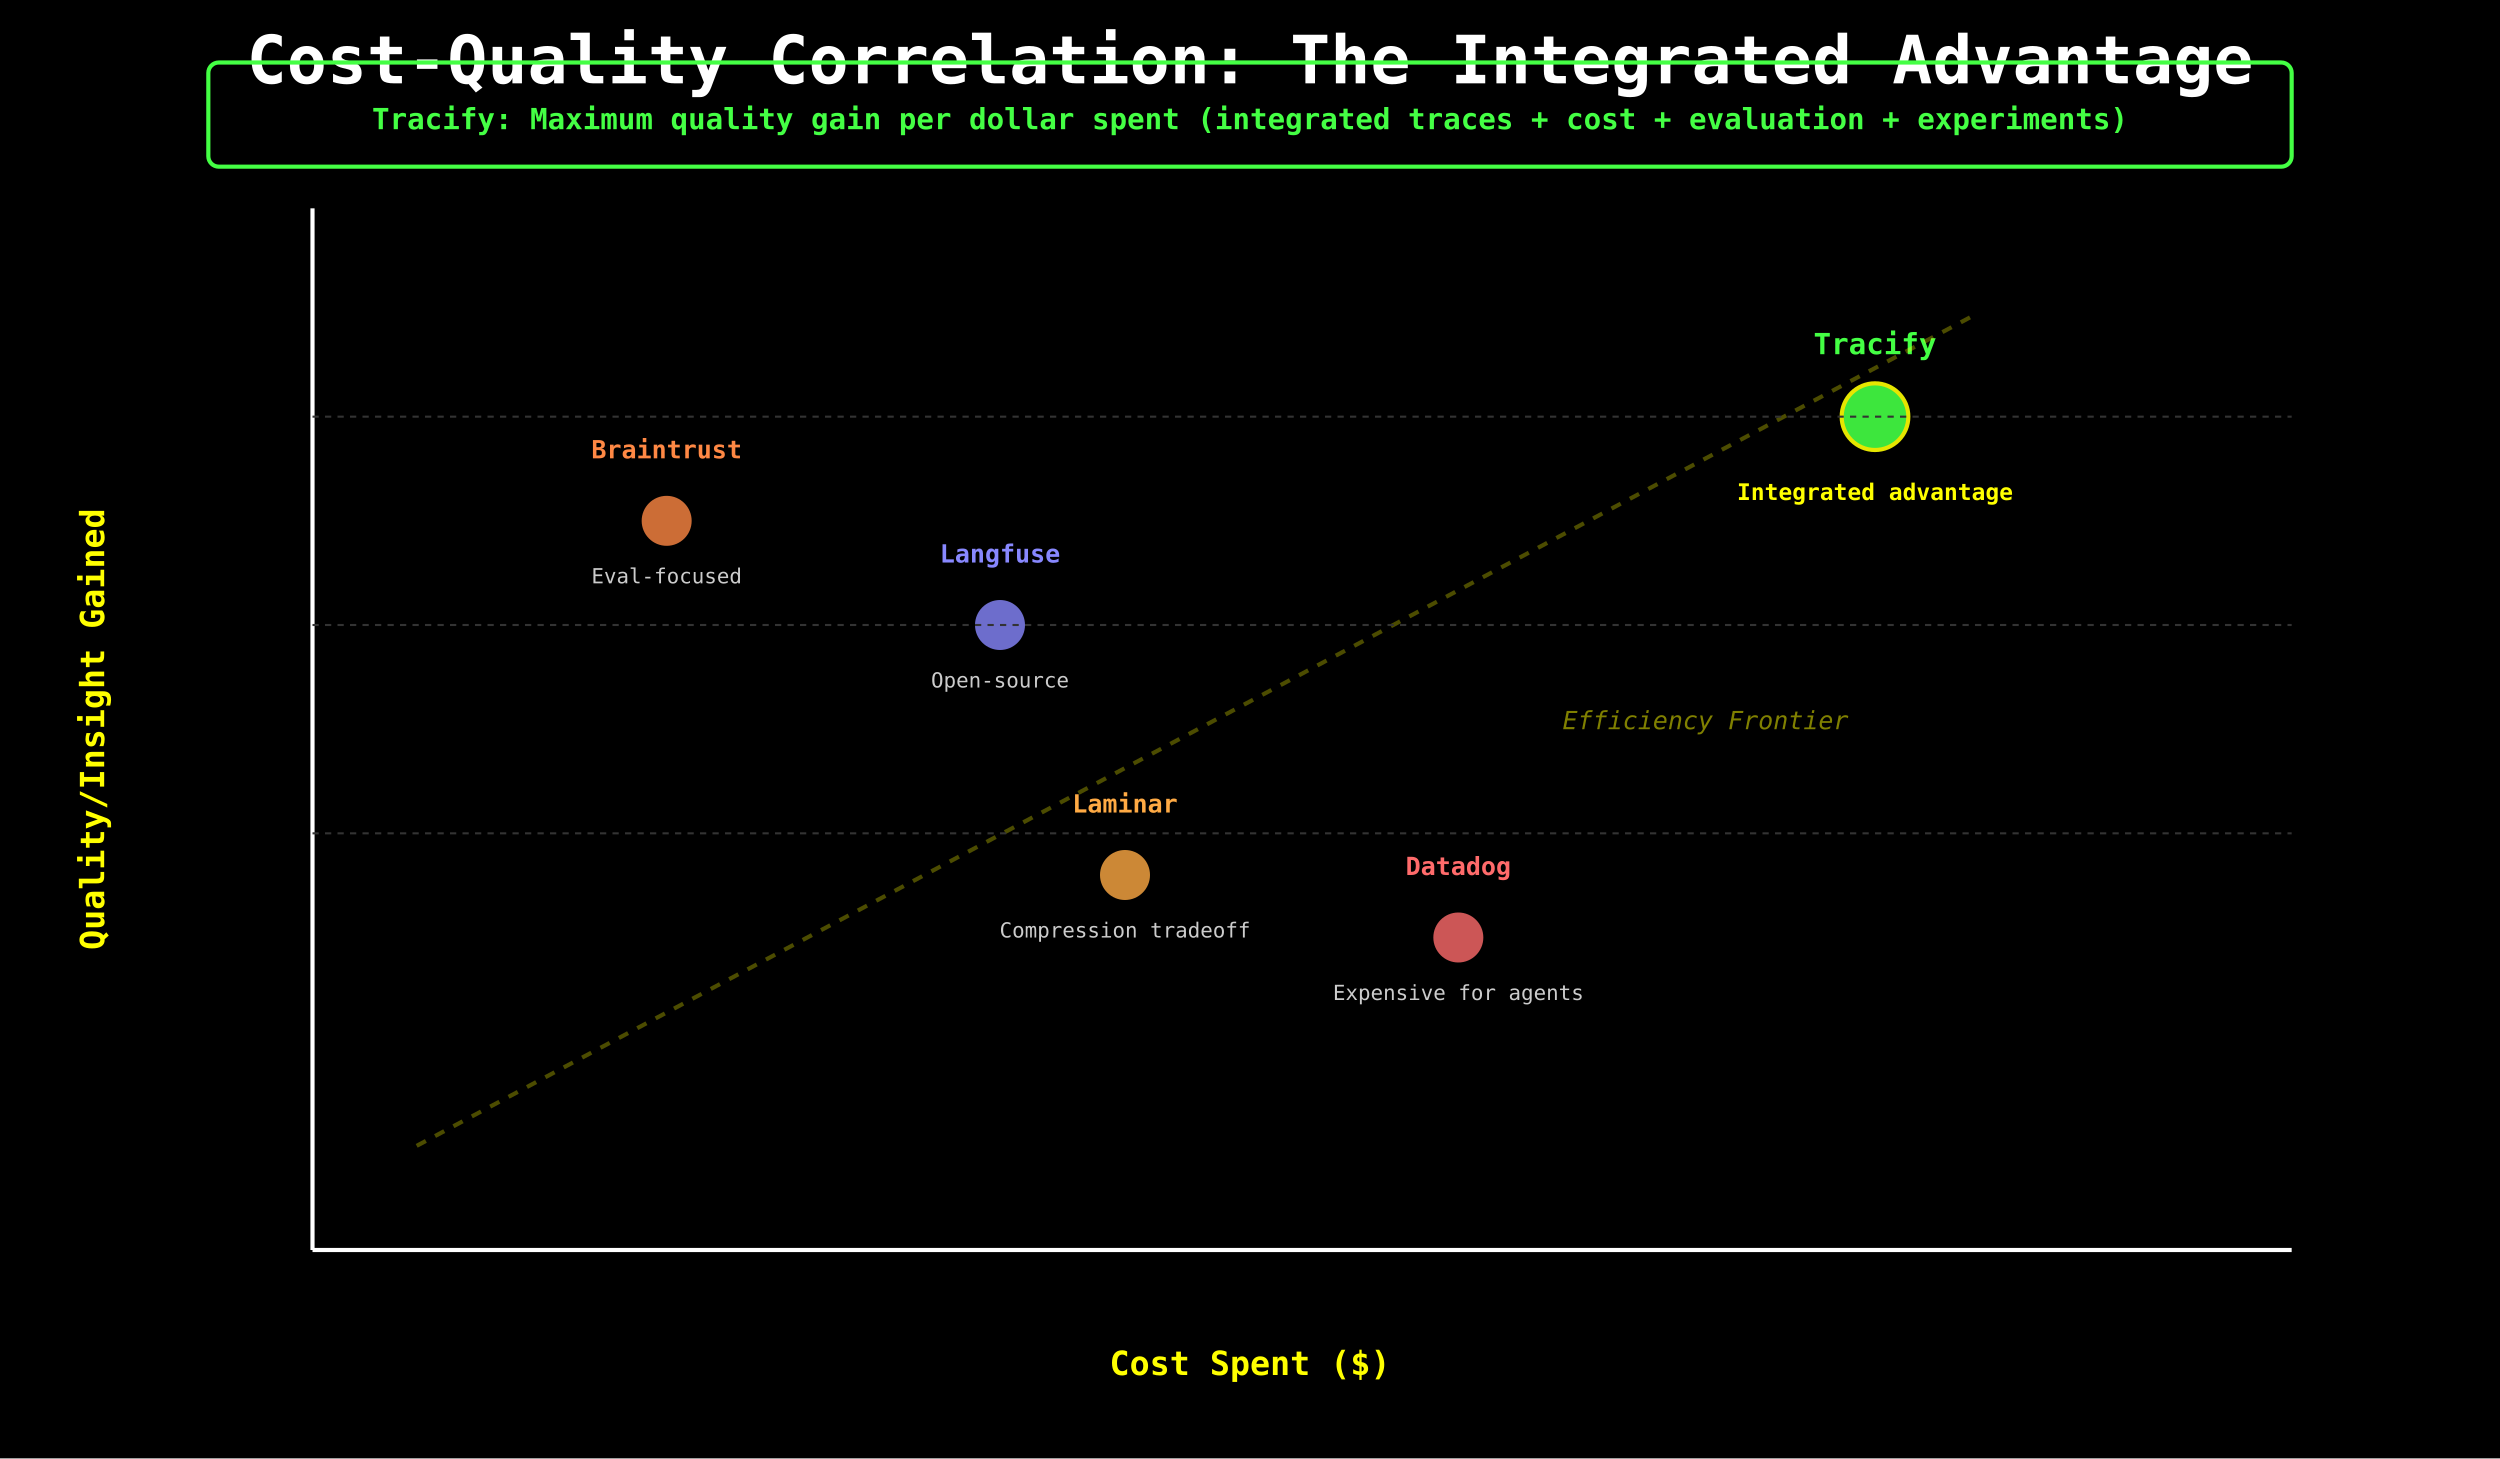
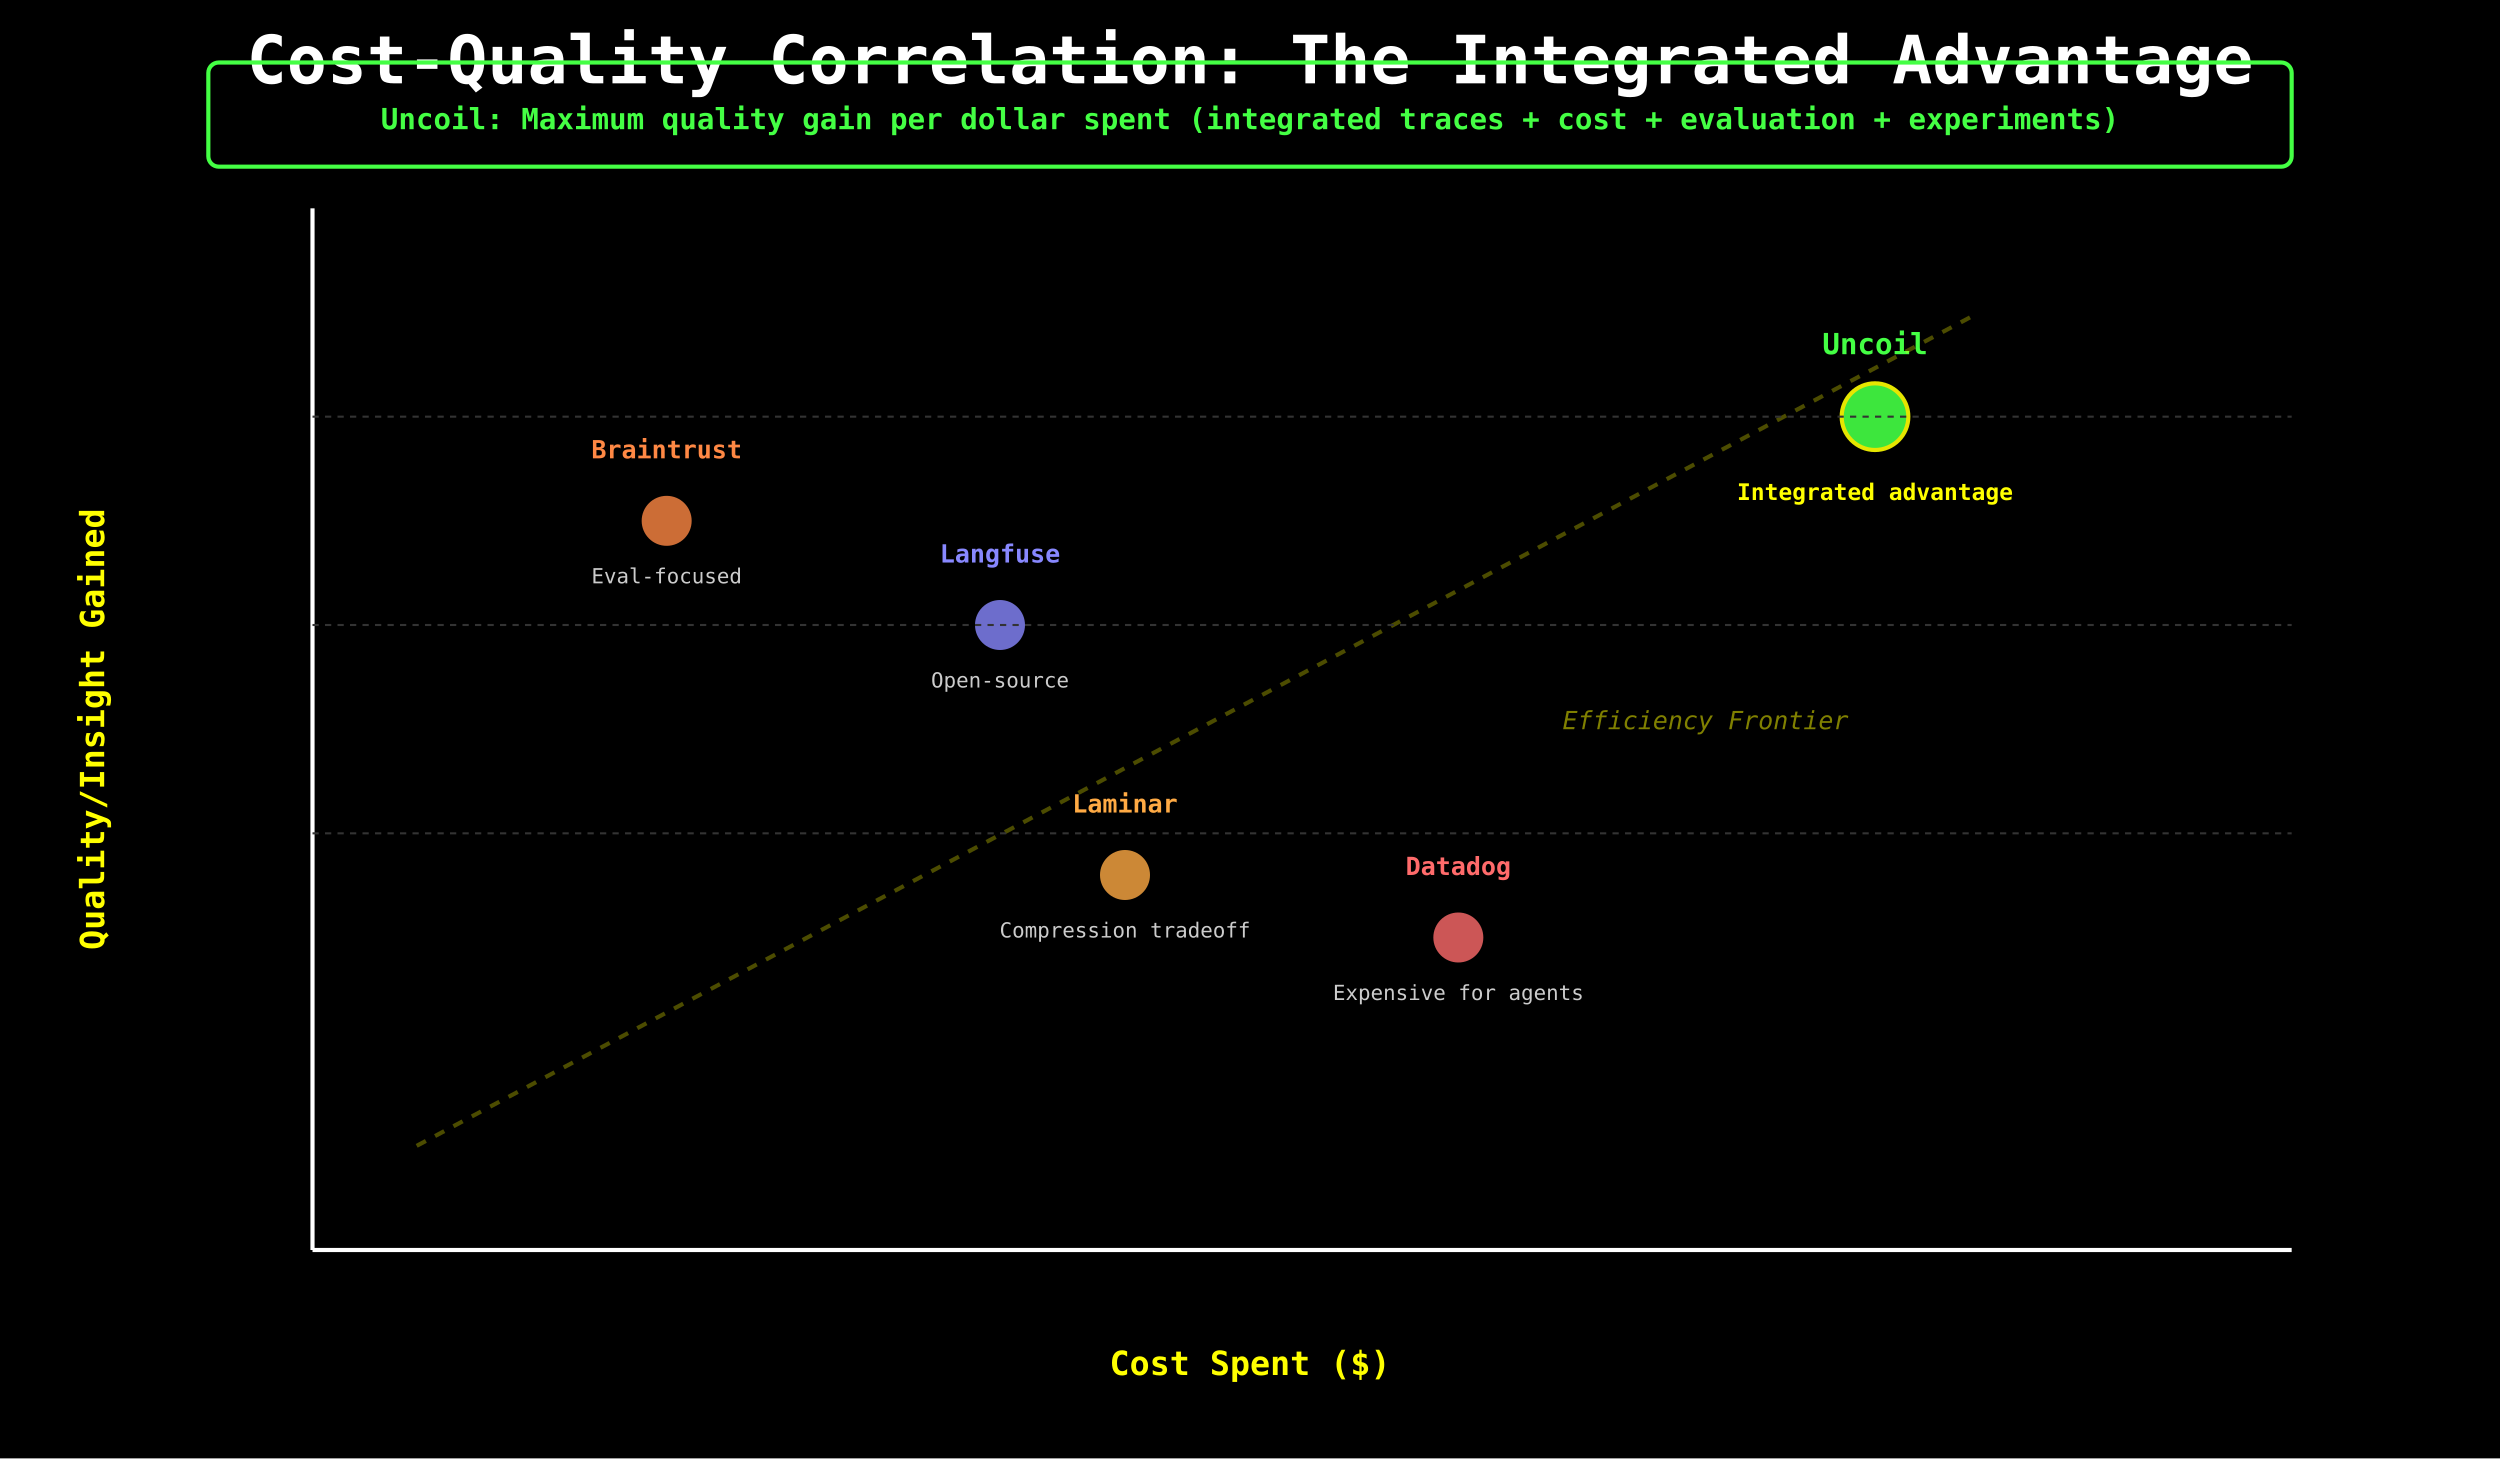
<svg xmlns="http://www.w3.org/2000/svg" viewBox="0 0 1200 700">
  <rect width="1200" height="700" fill="#000000" />
  <text x="600" y="40" font-size="32" font-weight="bold" fill="#FFFFFF" text-anchor="middle" font-family="'Geist Mono', monospace">
    Cost-Quality Correlation: The Integrated Advantage
  </text>
  <line x1="150" y1="600" x2="1100" y2="600" stroke="#FFFFFF" stroke-width="2" />
  <line x1="150" y1="100" x2="150" y2="600" stroke="#FFFFFF" stroke-width="2" />
  <text x="600" y="660" font-size="16" fill="#FFFF00" text-anchor="middle" font-family="'Geist Mono', monospace" font-weight="bold">
    Cost Spent ($)
  </text>
  <text x="50" y="350" font-size="16" fill="#FFFF00" text-anchor="middle" font-family="'Geist Mono', monospace" font-weight="bold" transform="rotate(-90, 50, 350)">
    Quality/Insight Gained
  </text>
  <circle cx="320" cy="250" r="12" fill="#FF8844" opacity="0.8" />
  <text x="320" y="220" font-size="12" fill="#FF8844" text-anchor="middle" font-weight="bold" font-family="'Geist Mono', monospace">
    Braintrust
  </text>
  <text x="320" y="280" font-size="10" fill="#CCCCCC" text-anchor="middle" font-family="'Geist Mono', monospace">
    Eval-focused
  </text>
  <circle cx="480" cy="300" r="12" fill="#8888FF" opacity="0.8" />
  <text x="480" y="270" font-size="12" fill="#8888FF" text-anchor="middle" font-weight="bold" font-family="'Geist Mono', monospace">
    Langfuse
  </text>
  <text x="480" y="330" font-size="10" fill="#CCCCCC" text-anchor="middle" font-family="'Geist Mono', monospace">
    Open-source
  </text>
  <circle cx="700" cy="450" r="12" fill="#FF6B6B" opacity="0.8" />
  <text x="700" y="420" font-size="12" fill="#FF6B6B" text-anchor="middle" font-weight="bold" font-family="'Geist Mono', monospace">
    Datadog
  </text>
  <text x="700" y="480" font-size="10" fill="#CCCCCC" text-anchor="middle" font-family="'Geist Mono', monospace">
    Expensive for agents
  </text>
  <circle cx="540" cy="420" r="12" fill="#FFAA44" opacity="0.8" />
  <text x="540" y="390" font-size="12" fill="#FFAA44" text-anchor="middle" font-weight="bold" font-family="'Geist Mono', monospace">
    Laminar
  </text>
  <text x="540" y="450" font-size="10" fill="#CCCCCC" text-anchor="middle" font-family="'Geist Mono', monospace">
    Compression tradeoff
  </text>
  <circle cx="900" cy="200" r="16" fill="#44FF44" opacity="0.9" stroke="#FFFF00" stroke-width="2" />
  <text x="900" y="170" font-size="14" fill="#44FF44" text-anchor="middle" font-weight="bold" font-family="'Geist Mono', monospace">
-     Tracify
+     Uncoil
  </text>
  <text x="900" y="240" font-size="11" fill="#FFFF00" text-anchor="middle" font-weight="bold" font-family="'Geist Mono', monospace">
    Integrated advantage
  </text>
  <line x1="200" y1="550" x2="950" y2="150" stroke="#FFFF00" stroke-width="2" opacity="0.3" stroke-dasharray="5,5" />
  <text x="750" y="350" font-size="12" fill="#FFFF00" opacity="0.5" font-family="'Geist Mono', monospace" font-style="italic">
    Efficiency Frontier
  </text>
  <line x1="150" y1="200" x2="1100" y2="200" stroke="#333333" stroke-width="1" stroke-dasharray="3,3" />
  <line x1="150" y1="300" x2="1100" y2="300" stroke="#333333" stroke-width="1" stroke-dasharray="3,3" />
  <line x1="150" y1="400" x2="1100" y2="400" stroke="#333333" stroke-width="1" stroke-dasharray="3,3" />
  <rect x="100" y="30" width="1000" height="50" fill="none" stroke="#44FF44" stroke-width="2" rx="5" />
  <text x="600" y="62" font-size="14" fill="#44FF44" text-anchor="middle" font-family="'Geist Mono', monospace" font-weight="bold">
-     Tracify: Maximum quality gain per dollar spent (integrated traces + cost + evaluation + experiments)
+     Uncoil: Maximum quality gain per dollar spent (integrated traces + cost + evaluation + experiments)
  </text>
</svg>
